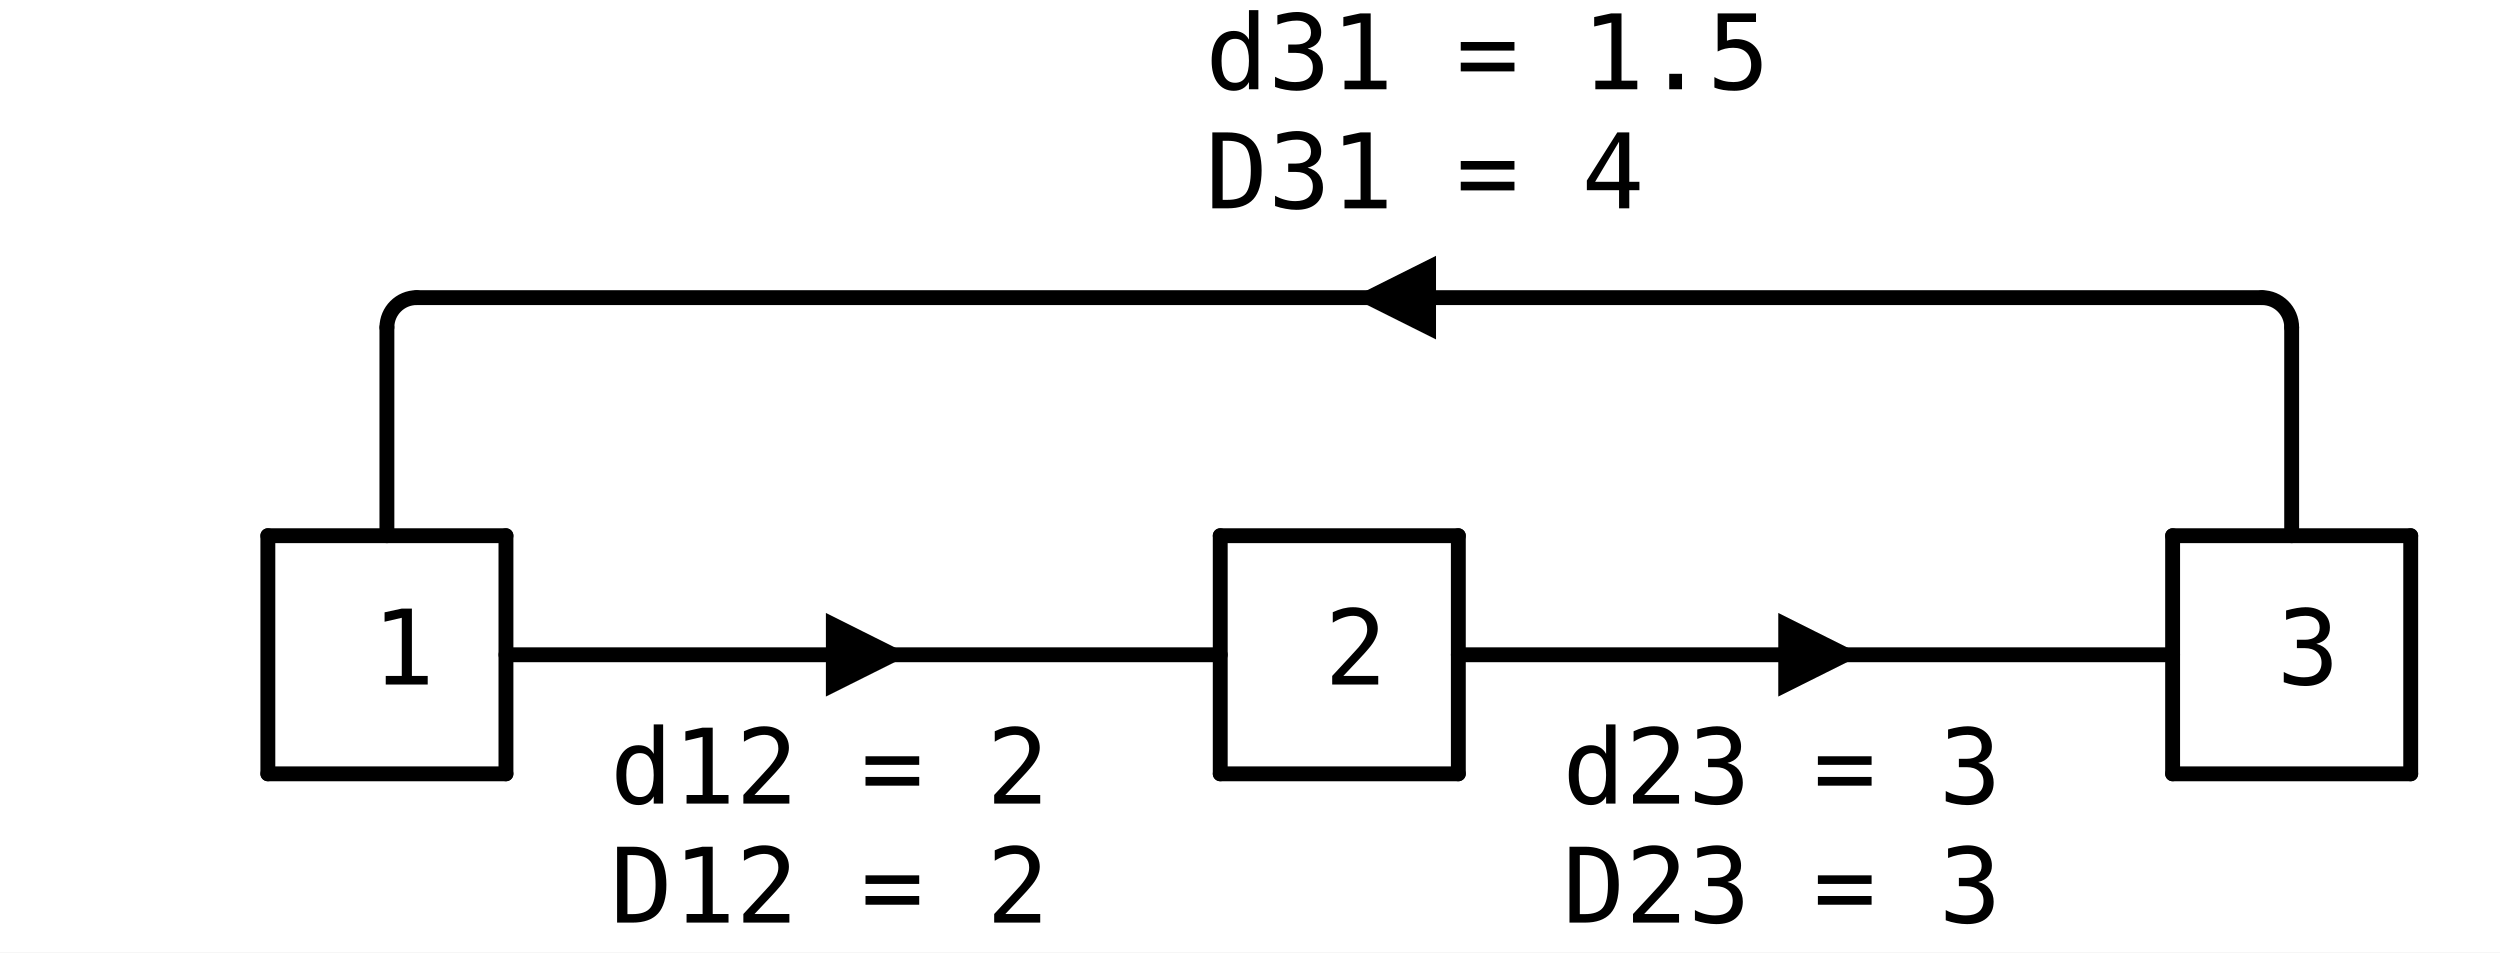
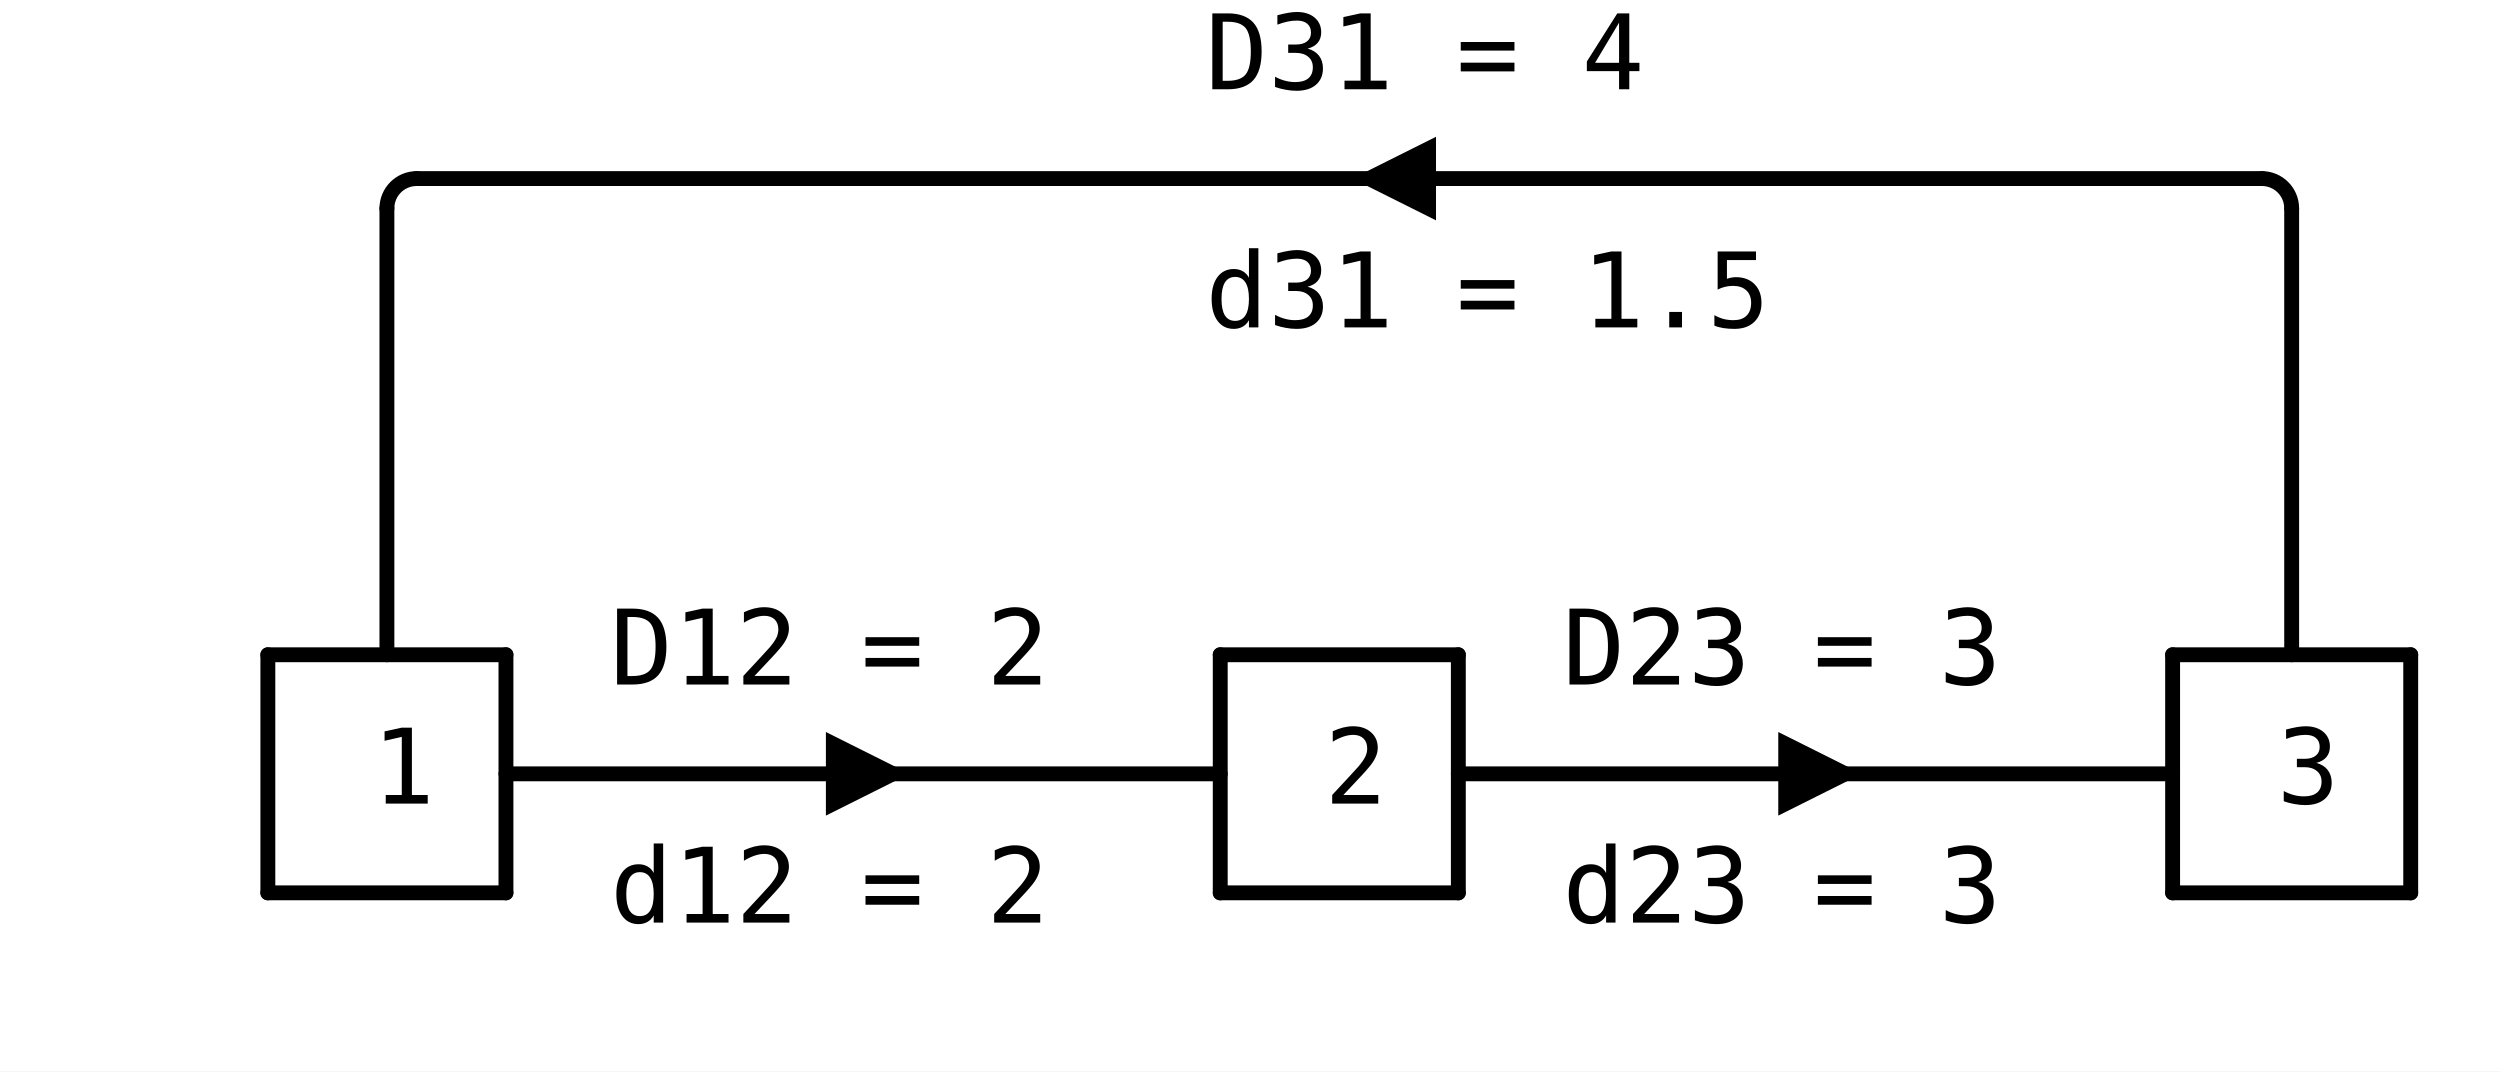
- <svg xmlns="http://www.w3.org/2000/svg" width="336" height="128" class="svgbob">
+ <svg xmlns="http://www.w3.org/2000/svg" width="336" height="144" class="svgbob">
  <style>.svgbob line, .svgbob path, .svgbob circle, .svgbob rect, .svgbob polygon {
  stroke: black;
  stroke-width: 2;
  stroke-opacity: 1;
  fill-opacity: 1;
  stroke-linecap: round;
  stroke-linejoin: miter;
}

.svgbob text {
  white-space: pre;
  fill: black;
  font-family: Iosevka Fixed, monospace;
  font-size: 14px;
}

.svgbob rect.backdrop {
  stroke: none;
  fill: white;
}

.svgbob .broken {
  stroke-dasharray: 8;
}

.svgbob .filled {
  fill: black;
}

.svgbob .bg_filled {
  fill: white;
  stroke-width: 1;
}

.svgbob .nofill {
  fill: white;
}

.svgbob .end_marked_arrow {
  marker-end: url(#arrow);
}

.svgbob .start_marked_arrow {
  marker-start: url(#arrow);
}

.svgbob .end_marked_diamond {
  marker-end: url(#diamond);
}

.svgbob .start_marked_diamond {
  marker-start: url(#diamond);
}

.svgbob .end_marked_circle {
  marker-end: url(#circle);
}

.svgbob .start_marked_circle {
  marker-start: url(#circle);
}

.svgbob .end_marked_open_circle {
  marker-end: url(#open_circle);
}

.svgbob .start_marked_open_circle {
  marker-start: url(#open_circle);
}

.svgbob .end_marked_big_open_circle {
  marker-end: url(#big_open_circle);
}

.svgbob .start_marked_big_open_circle {
  marker-start: url(#big_open_circle);
}

</style>
  <defs>
    <marker id="arrow" viewBox="-2 -2 8 8" refX="4" refY="2" markerWidth="7" markerHeight="7" orient="auto-start-reverse">
      <polygon points="0,0 0,4 4,2 0,0" />
    </marker>
    <marker id="diamond" viewBox="-2 -2 8 8" refX="4" refY="2" markerWidth="7" markerHeight="7" orient="auto-start-reverse">
      <polygon points="0,2 2,0 4,2 2,4 0,2" />
    </marker>
    <marker id="circle" viewBox="0 0 8 8" refX="4" refY="4" markerWidth="7" markerHeight="7" orient="auto-start-reverse">
      <circle cx="4" cy="4" r="2" class="filled" />
    </marker>
    <marker id="open_circle" viewBox="0 0 8 8" refX="4" refY="4" markerWidth="7" markerHeight="7" orient="auto-start-reverse">
      <circle cx="4" cy="4" r="2" class="bg_filled" />
    </marker>
    <marker id="big_open_circle" viewBox="0 0 8 8" refX="4" refY="4" markerWidth="7" markerHeight="7" orient="auto-start-reverse">
      <circle cx="4" cy="4" r="3" class="bg_filled" />
    </marker>
  </defs>
-   <rect class="backdrop" x="0" y="0" width="336" height="128" />
-   <polygon points="192,36 184,40 192,44" class="filled" />
-   <text x="50" y="92">1</text>
-   <polygon points="112,84 120,88 112,92" class="filled" />
-   <text x="178" y="92">2</text>
-   <polygon points="240,84 248,88 240,92" class="filled" />
-   <text x="306" y="92">3</text>
-   <text x="162" y="12">d31 = 1.5</text>
-   <text x="162" y="28">D31 = 4</text>
-   <text x="82" y="108">d12 = 2</text>
-   <text x="210" y="108">d23 = 3</text>
-   <text x="82" y="124">D12 = 2</text>
-   <text x="210" y="124">D23 = 3</text>
+   <rect class="backdrop" x="0" y="0" width="336" height="144" />
+   <polygon points="192,20 184,24 192,28" class="filled" />
+   <text x="50" y="108">1</text>
+   <polygon points="112,100 120,104 112,108" class="filled" />
+   <text x="178" y="108">2</text>
+   <polygon points="240,100 248,104 240,108" class="filled" />
+   <text x="306" y="108">3</text>
+   <text x="162" y="12">D31 = 4</text>
+   <text x="162" y="44">d31 = 1.5</text>
+   <text x="82" y="92">D12 = 2</text>
+   <text x="210" y="92">D23 = 3</text>
+   <text x="82" y="124">d12 = 2</text>
+   <text x="210" y="124">d23 = 3</text>
  <g>
-     <path d="M 56,40 A 4,4 0,0,0 52,44" class="nofill" />
-     <line x1="52" y1="44" x2="52" y2="72" class="solid" />
-     <line x1="56" y1="40" x2="184" y2="40" class="solid" />
-     <line x1="36" y1="72" x2="68" y2="72" class="solid" />
-     <line x1="36" y1="72" x2="36" y2="104" class="solid" />
-     <line x1="68" y1="72" x2="68" y2="104" class="solid" />
-     <line x1="68" y1="88" x2="112" y2="88" class="solid" />
-     <line x1="36" y1="104" x2="68" y2="104" class="solid" />
+     <path d="M 56,24 A 4,4 0,0,0 52,28" class="nofill" />
+     <line x1="52" y1="28" x2="52" y2="88" class="solid" />
+     <line x1="56" y1="24" x2="184" y2="24" class="solid" />
+     <line x1="36" y1="88" x2="68" y2="88" class="solid" />
+     <line x1="36" y1="88" x2="36" y2="120" class="solid" />
+     <line x1="68" y1="88" x2="68" y2="120" class="solid" />
+     <line x1="68" y1="104" x2="112" y2="104" class="solid" />
+     <line x1="36" y1="120" x2="68" y2="120" class="solid" />
  </g>
  <g>
-     <line x1="192" y1="40" x2="304" y2="40" class="solid" />
-     <path d="M 304,40 A 4,4 0,0,1 308,44" class="nofill" />
-     <line x1="308" y1="44" x2="308" y2="72" class="solid" />
-     <line x1="292" y1="72" x2="324" y2="72" class="solid" />
-     <line x1="292" y1="72" x2="292" y2="104" class="solid" />
-     <line x1="324" y1="72" x2="324" y2="104" class="solid" />
-     <line x1="248" y1="88" x2="292" y2="88" class="solid" />
-     <line x1="292" y1="104" x2="324" y2="104" class="solid" />
+     <line x1="192" y1="24" x2="304" y2="24" class="solid" />
+     <path d="M 304,24 A 4,4 0,0,1 308,28" class="nofill" />
+     <line x1="308" y1="28" x2="308" y2="88" class="solid" />
+     <line x1="292" y1="88" x2="324" y2="88" class="solid" />
+     <line x1="292" y1="88" x2="292" y2="120" class="solid" />
+     <line x1="324" y1="88" x2="324" y2="120" class="solid" />
+     <line x1="248" y1="104" x2="292" y2="104" class="solid" />
+     <line x1="292" y1="120" x2="324" y2="120" class="solid" />
  </g>
  <g>
-     <line x1="164" y1="72" x2="196" y2="72" class="solid" />
-     <line x1="164" y1="72" x2="164" y2="104" class="solid" />
-     <line x1="196" y1="72" x2="196" y2="104" class="solid" />
-     <line x1="120" y1="88" x2="164" y2="88" class="solid" />
-     <line x1="196" y1="88" x2="240" y2="88" class="solid" />
-     <line x1="164" y1="104" x2="196" y2="104" class="solid" />
+     <line x1="164" y1="88" x2="196" y2="88" class="solid" />
+     <line x1="164" y1="88" x2="164" y2="120" class="solid" />
+     <line x1="196" y1="88" x2="196" y2="120" class="solid" />
+     <line x1="120" y1="104" x2="164" y2="104" class="solid" />
+     <line x1="196" y1="104" x2="240" y2="104" class="solid" />
+     <line x1="164" y1="120" x2="196" y2="120" class="solid" />
  </g>
</svg>
